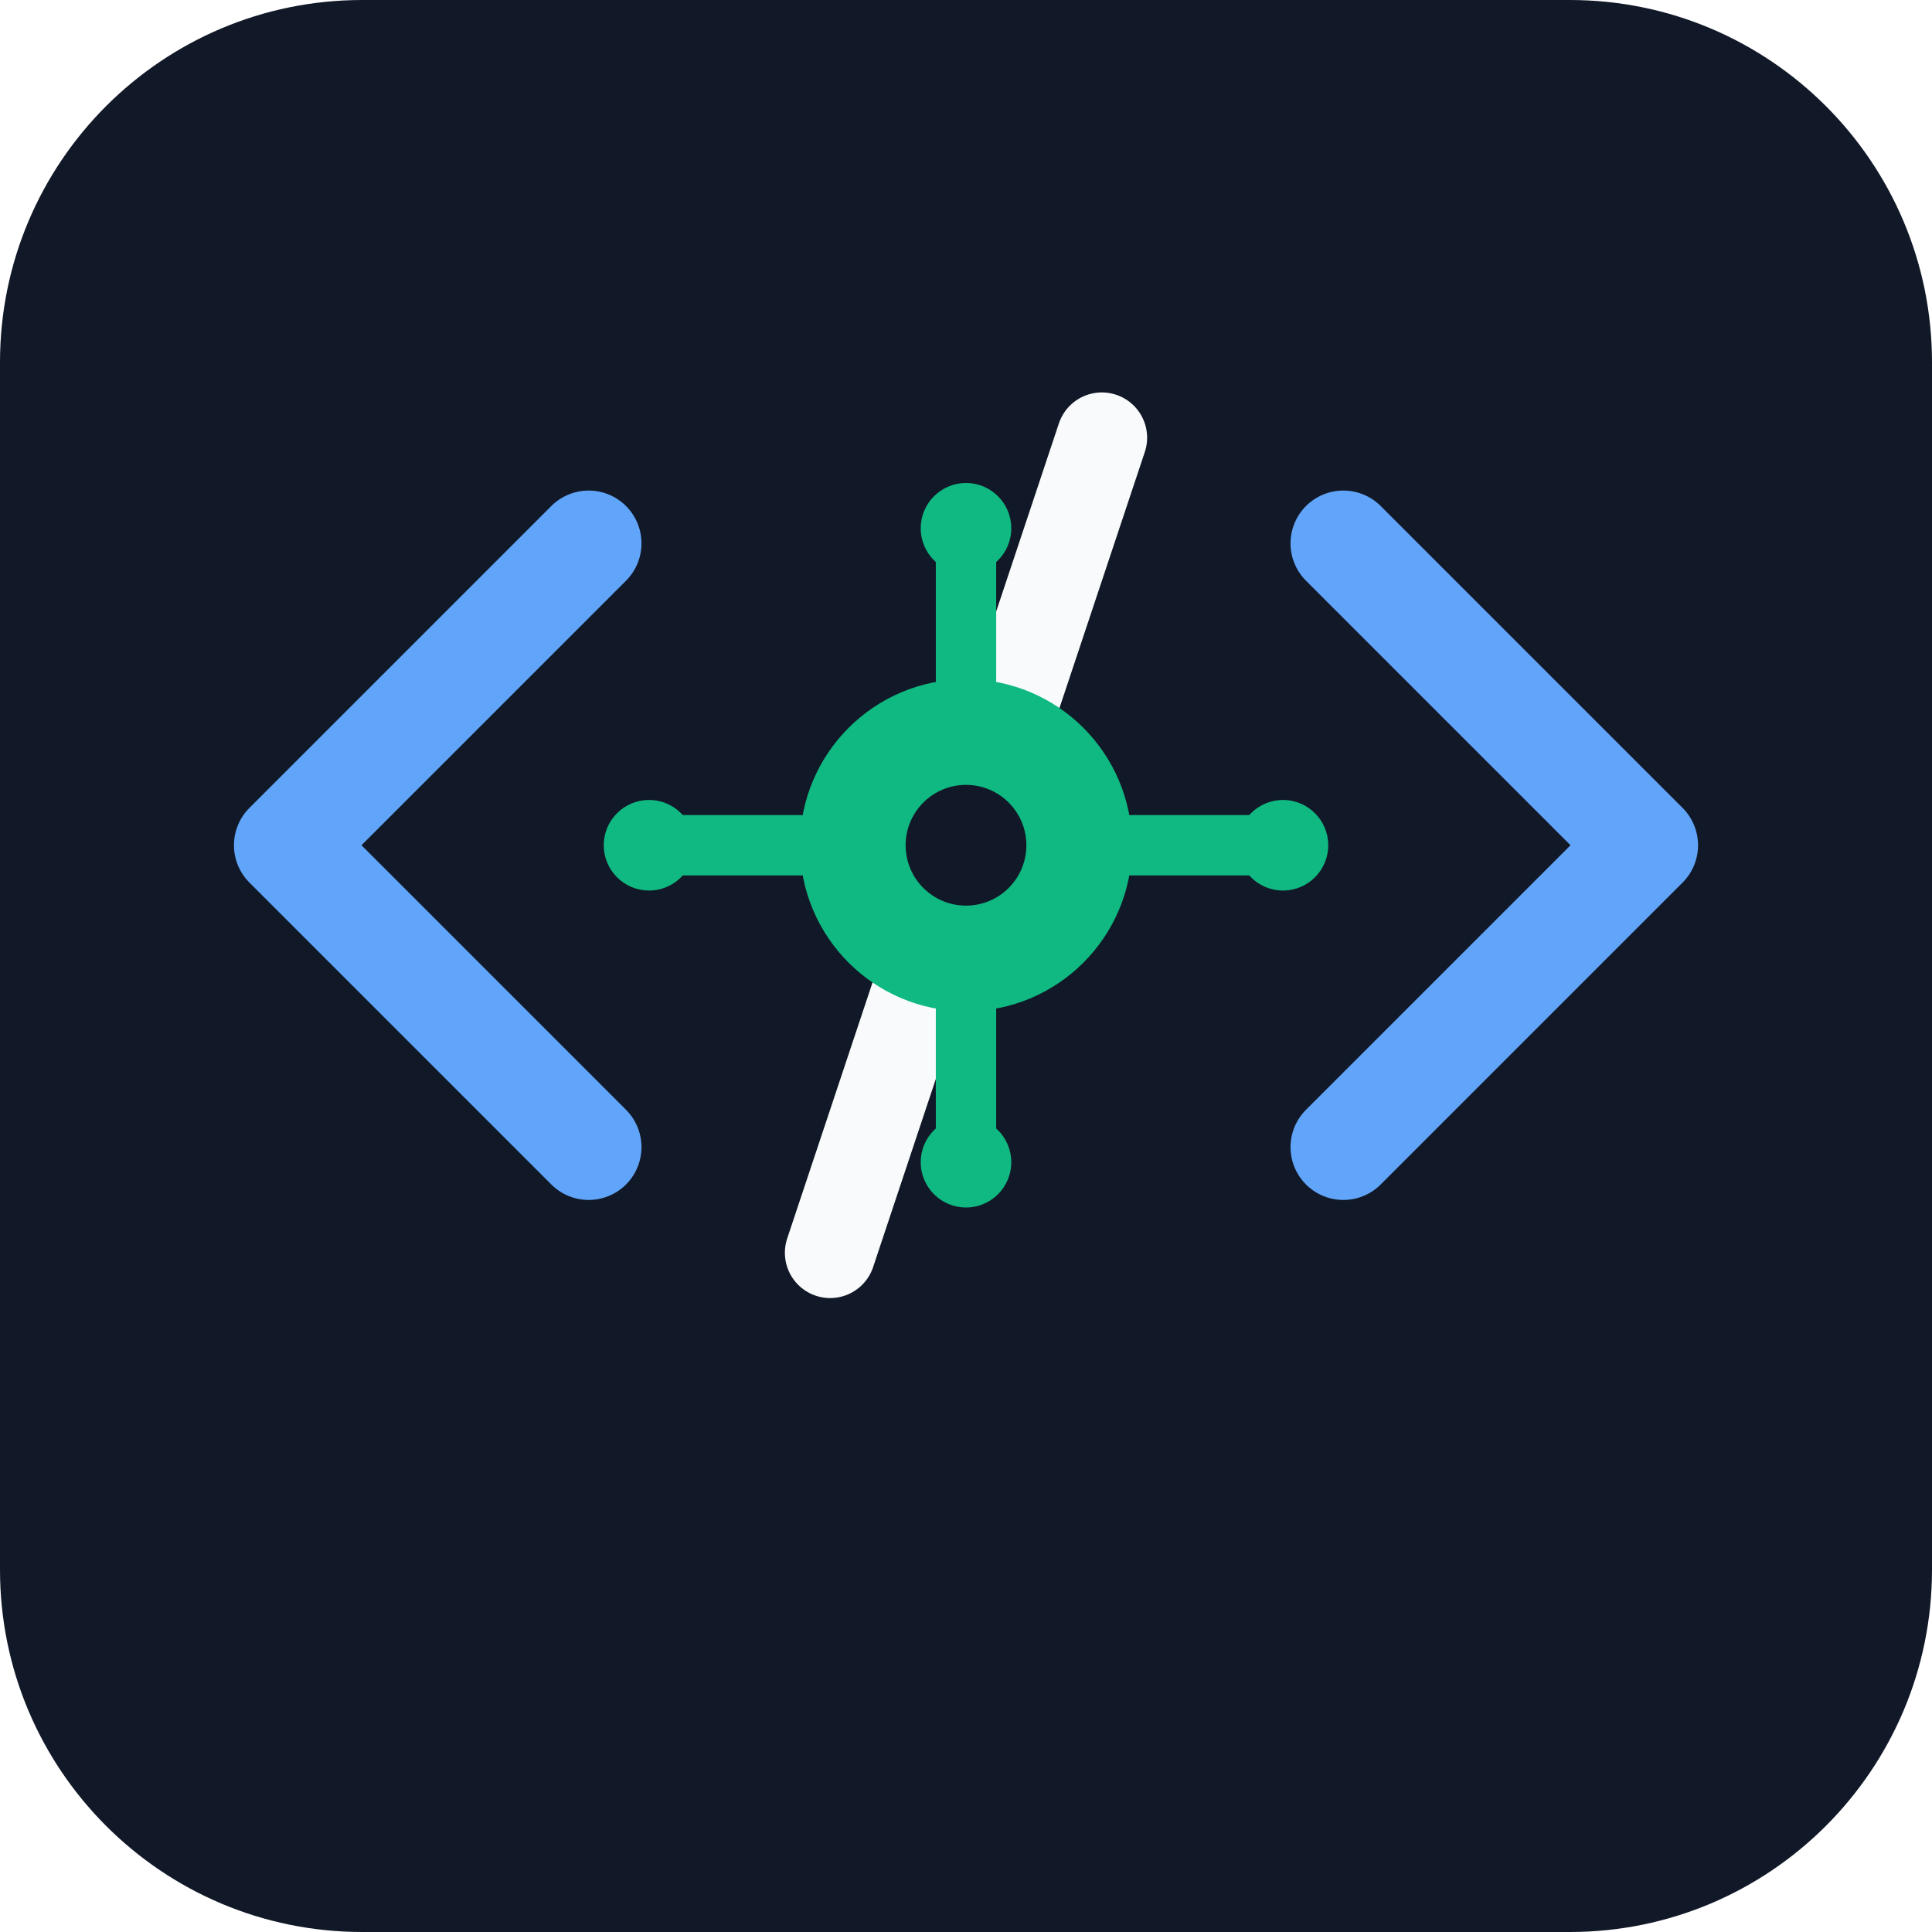
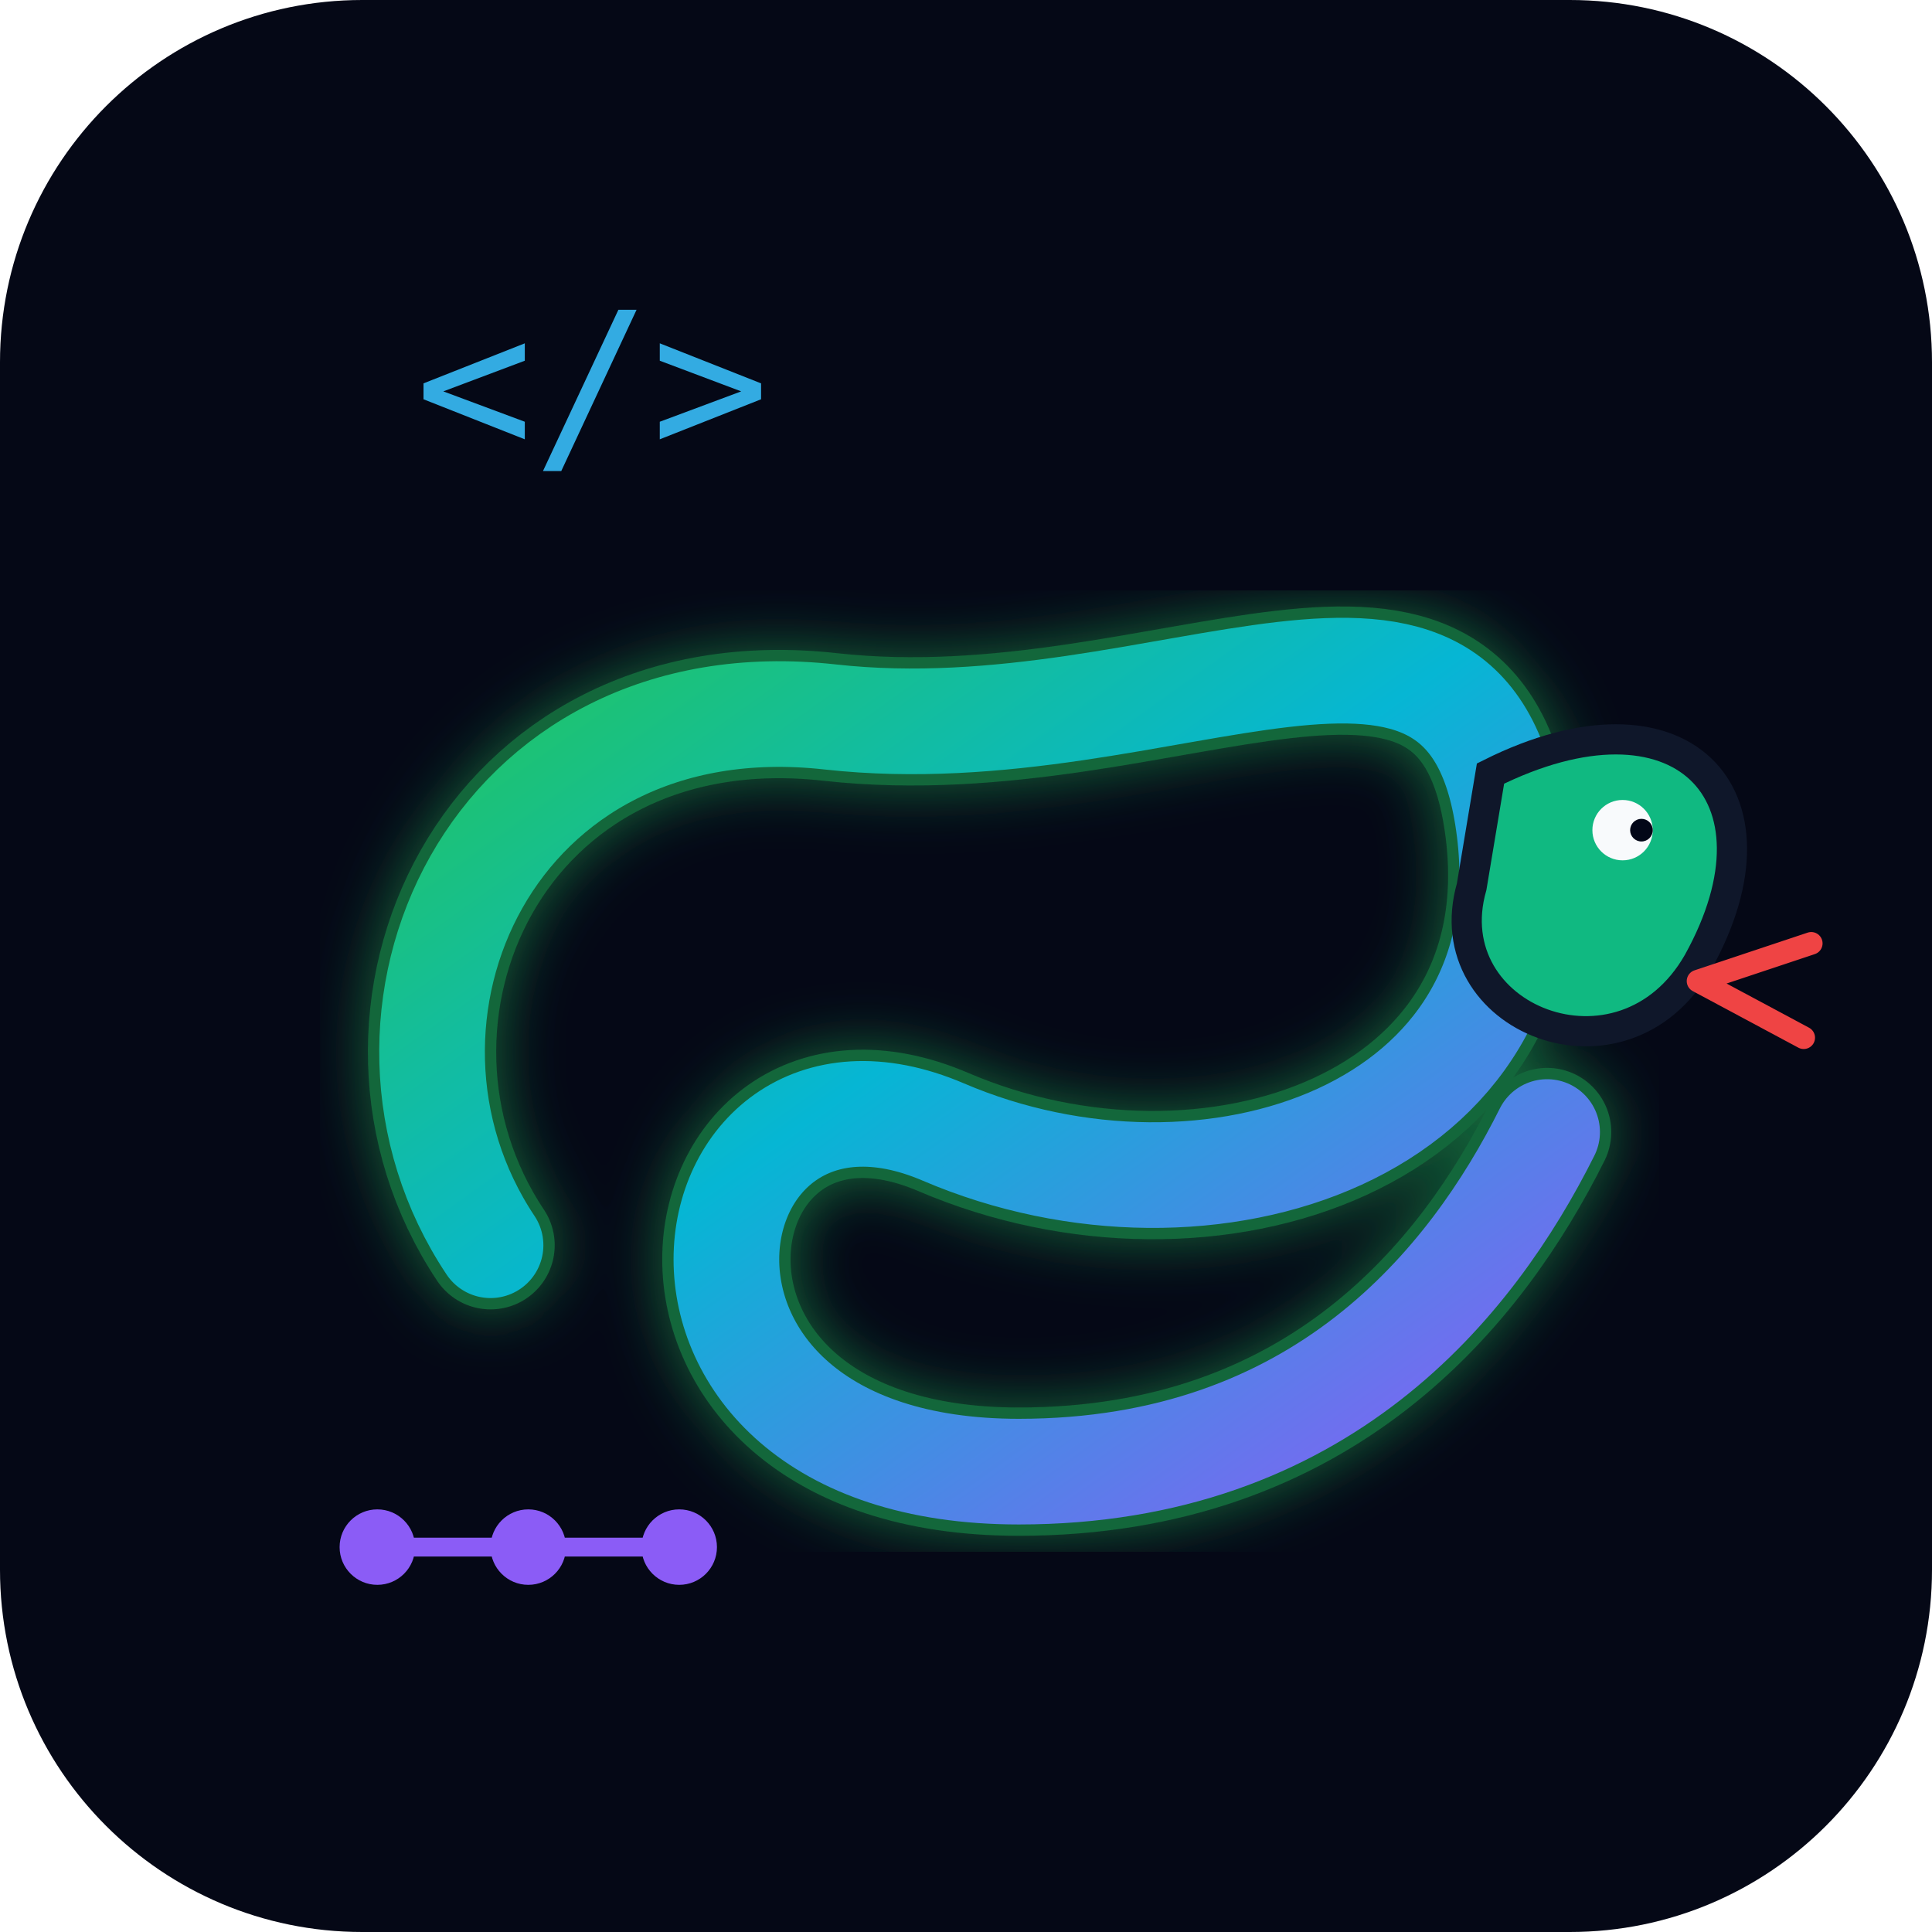
- <svg xmlns="http://www.w3.org/2000/svg" viewBox="0 0 256 256" width="256" height="256" fill="none">
-   <rect width="256" height="256" rx="48" fill="#111827" />
-   <path d="M78 72L38 112L78 152" stroke="#60A5FA" stroke-width="14" stroke-linecap="round" stroke-linejoin="round" />
-   <path d="M178 72L218 112L178 152" stroke="#60A5FA" stroke-width="14" stroke-linecap="round" stroke-linejoin="round" />
-   <path d="M146 58L110 166" stroke="#F9FAFB" stroke-width="12" stroke-linecap="round" />
-   <circle cx="128" cy="112" r="22" fill="#10B981" />
-   <circle cx="128" cy="112" r="8" fill="#111827" />
-   <path d="M128 90V70M128 134V154M106 112H86M150 112H170" stroke="#10B981" stroke-width="8" stroke-linecap="round" />
-   <circle cx="128" cy="70" r="6" fill="#10B981" />
-   <circle cx="128" cy="154" r="6" fill="#10B981" />
-   <circle cx="86" cy="112" r="6" fill="#10B981" />
-   <circle cx="170" cy="112" r="6" fill="#10B981" />
+ <svg xmlns="http://www.w3.org/2000/svg" viewBox="0 0 512 512" width="512" height="512">
+   <rect width="512" height="512" rx="96" fill="#050816" />
+   <defs>
+     <filter id="glow">
+       <feGaussianBlur stdDeviation="8" result="blur" />
+       <feMerge>
+         <feMergeNode in="blur" />
+         <feMergeNode in="SourceGraphic" />
+       </feMerge>
+     </filter>
+     <linearGradient id="snakeGradient" x1="0" y1="0" x2="1" y2="1">
+       <stop offset="0%" stop-color="#22c55e" />
+       <stop offset="45%" stop-color="#06b6d4" />
+       <stop offset="100%" stop-color="#8b5cf6" />
+     </linearGradient>
+   </defs>
+   <path d="M130 330        C90 270 130 180 220 190        C310 200 390 140 400 220        C410 300 320 330 250 300        C180 270 160 390 270 390        C350 390 390 340 410 300" fill="none" stroke="#22c55e" stroke-width="34" stroke-linecap="round" filter="url(#glow)" opacity="0.5" />
+   <path d="M130 330        C90 270 130 180 220 190        C310 200 390 140 400 220        C410 300 320 330 250 300        C180 270 160 390 270 390        C350 390 390 340 410 300" fill="none" stroke="url(#snakeGradient)" stroke-width="28" stroke-linecap="round" />
+   <path d="M395 205        C445 180 475 210 450 255        C430 290 380 270 390 235Z" fill="#10b981" stroke="#0f172a" stroke-width="8" />
+   <circle cx="430" cy="220" r="8" fill="#f8fafc" />
+   <circle cx="435" cy="220" r="3" fill="#020617" />
+   <path d="M450 260L480 250M450 260L478 275" stroke="#ef4444" stroke-width="6" stroke-linecap="round" />
+   <text x="110" y="120" fill="#38bdf8" font-size="52" font-family="monospace" opacity="0.9">
+     &lt;/&gt;
+   </text>
+   <circle cx="100" cy="410" r="10" fill="#8b5cf6" />
+   <circle cx="140" cy="410" r="10" fill="#8b5cf6" />
+   <circle cx="180" cy="410" r="10" fill="#8b5cf6" />
+   <path d="M100 410H180" stroke="#8b5cf6" stroke-width="5" />
</svg>
